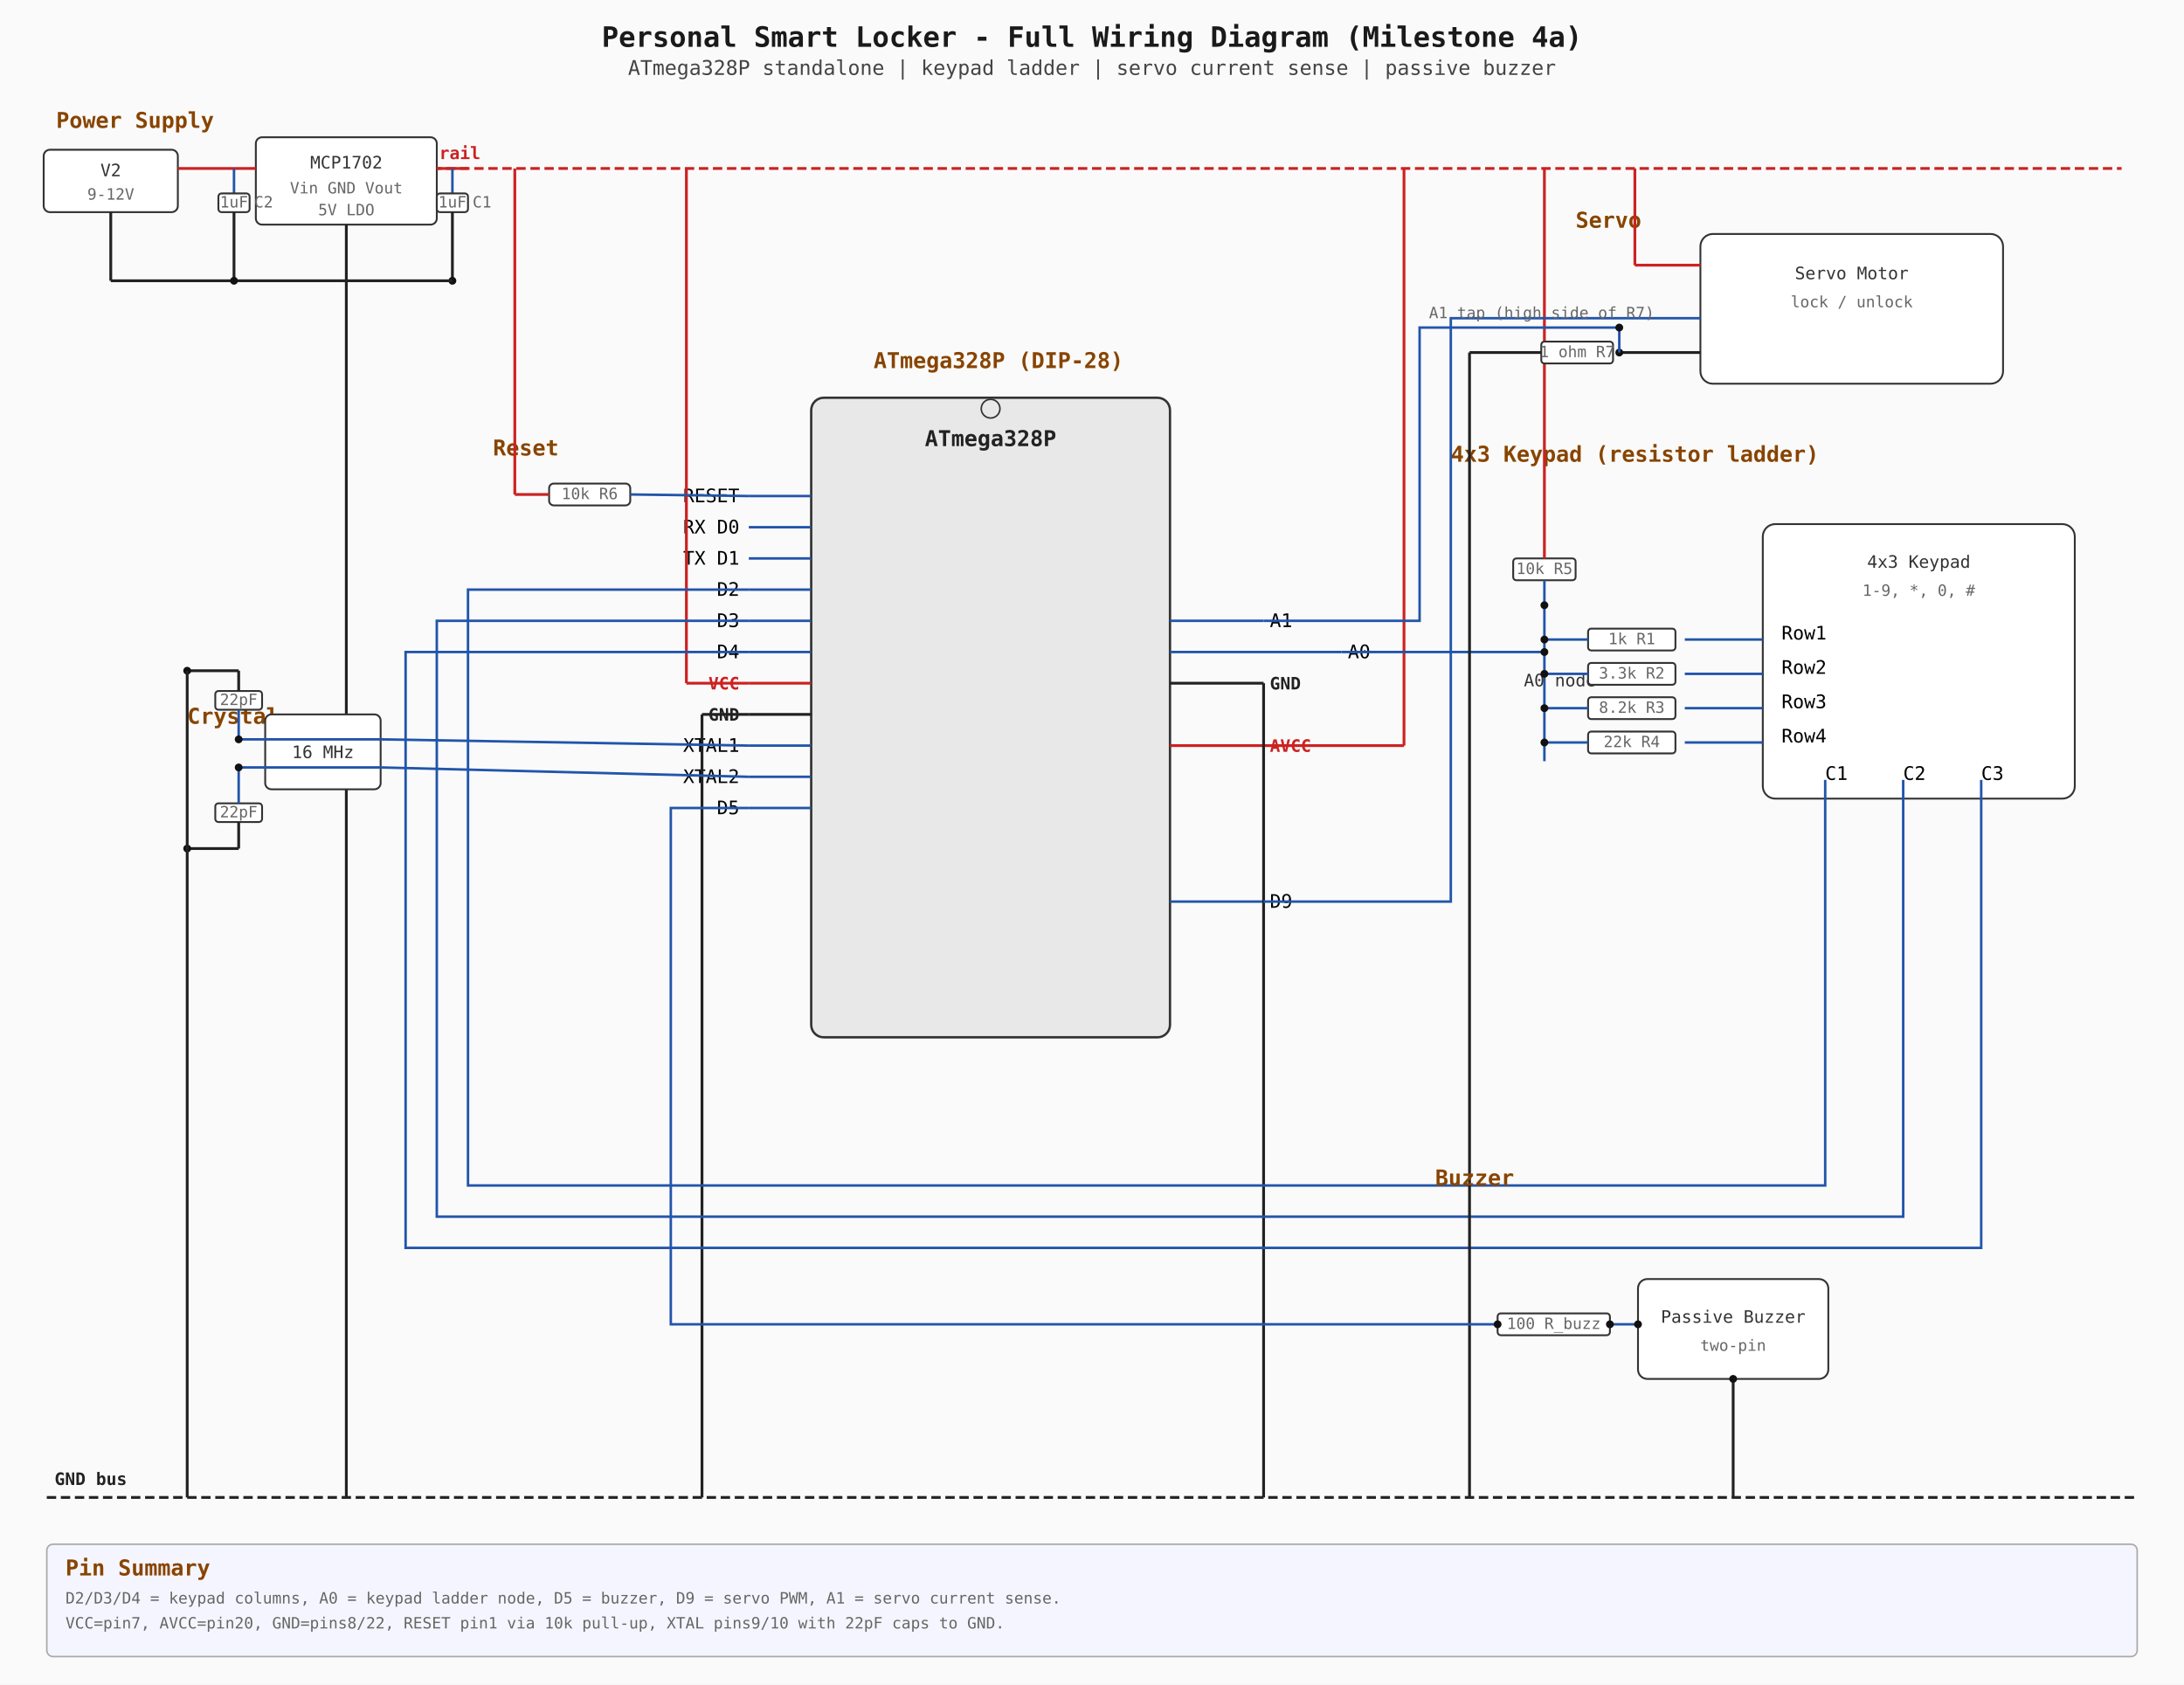
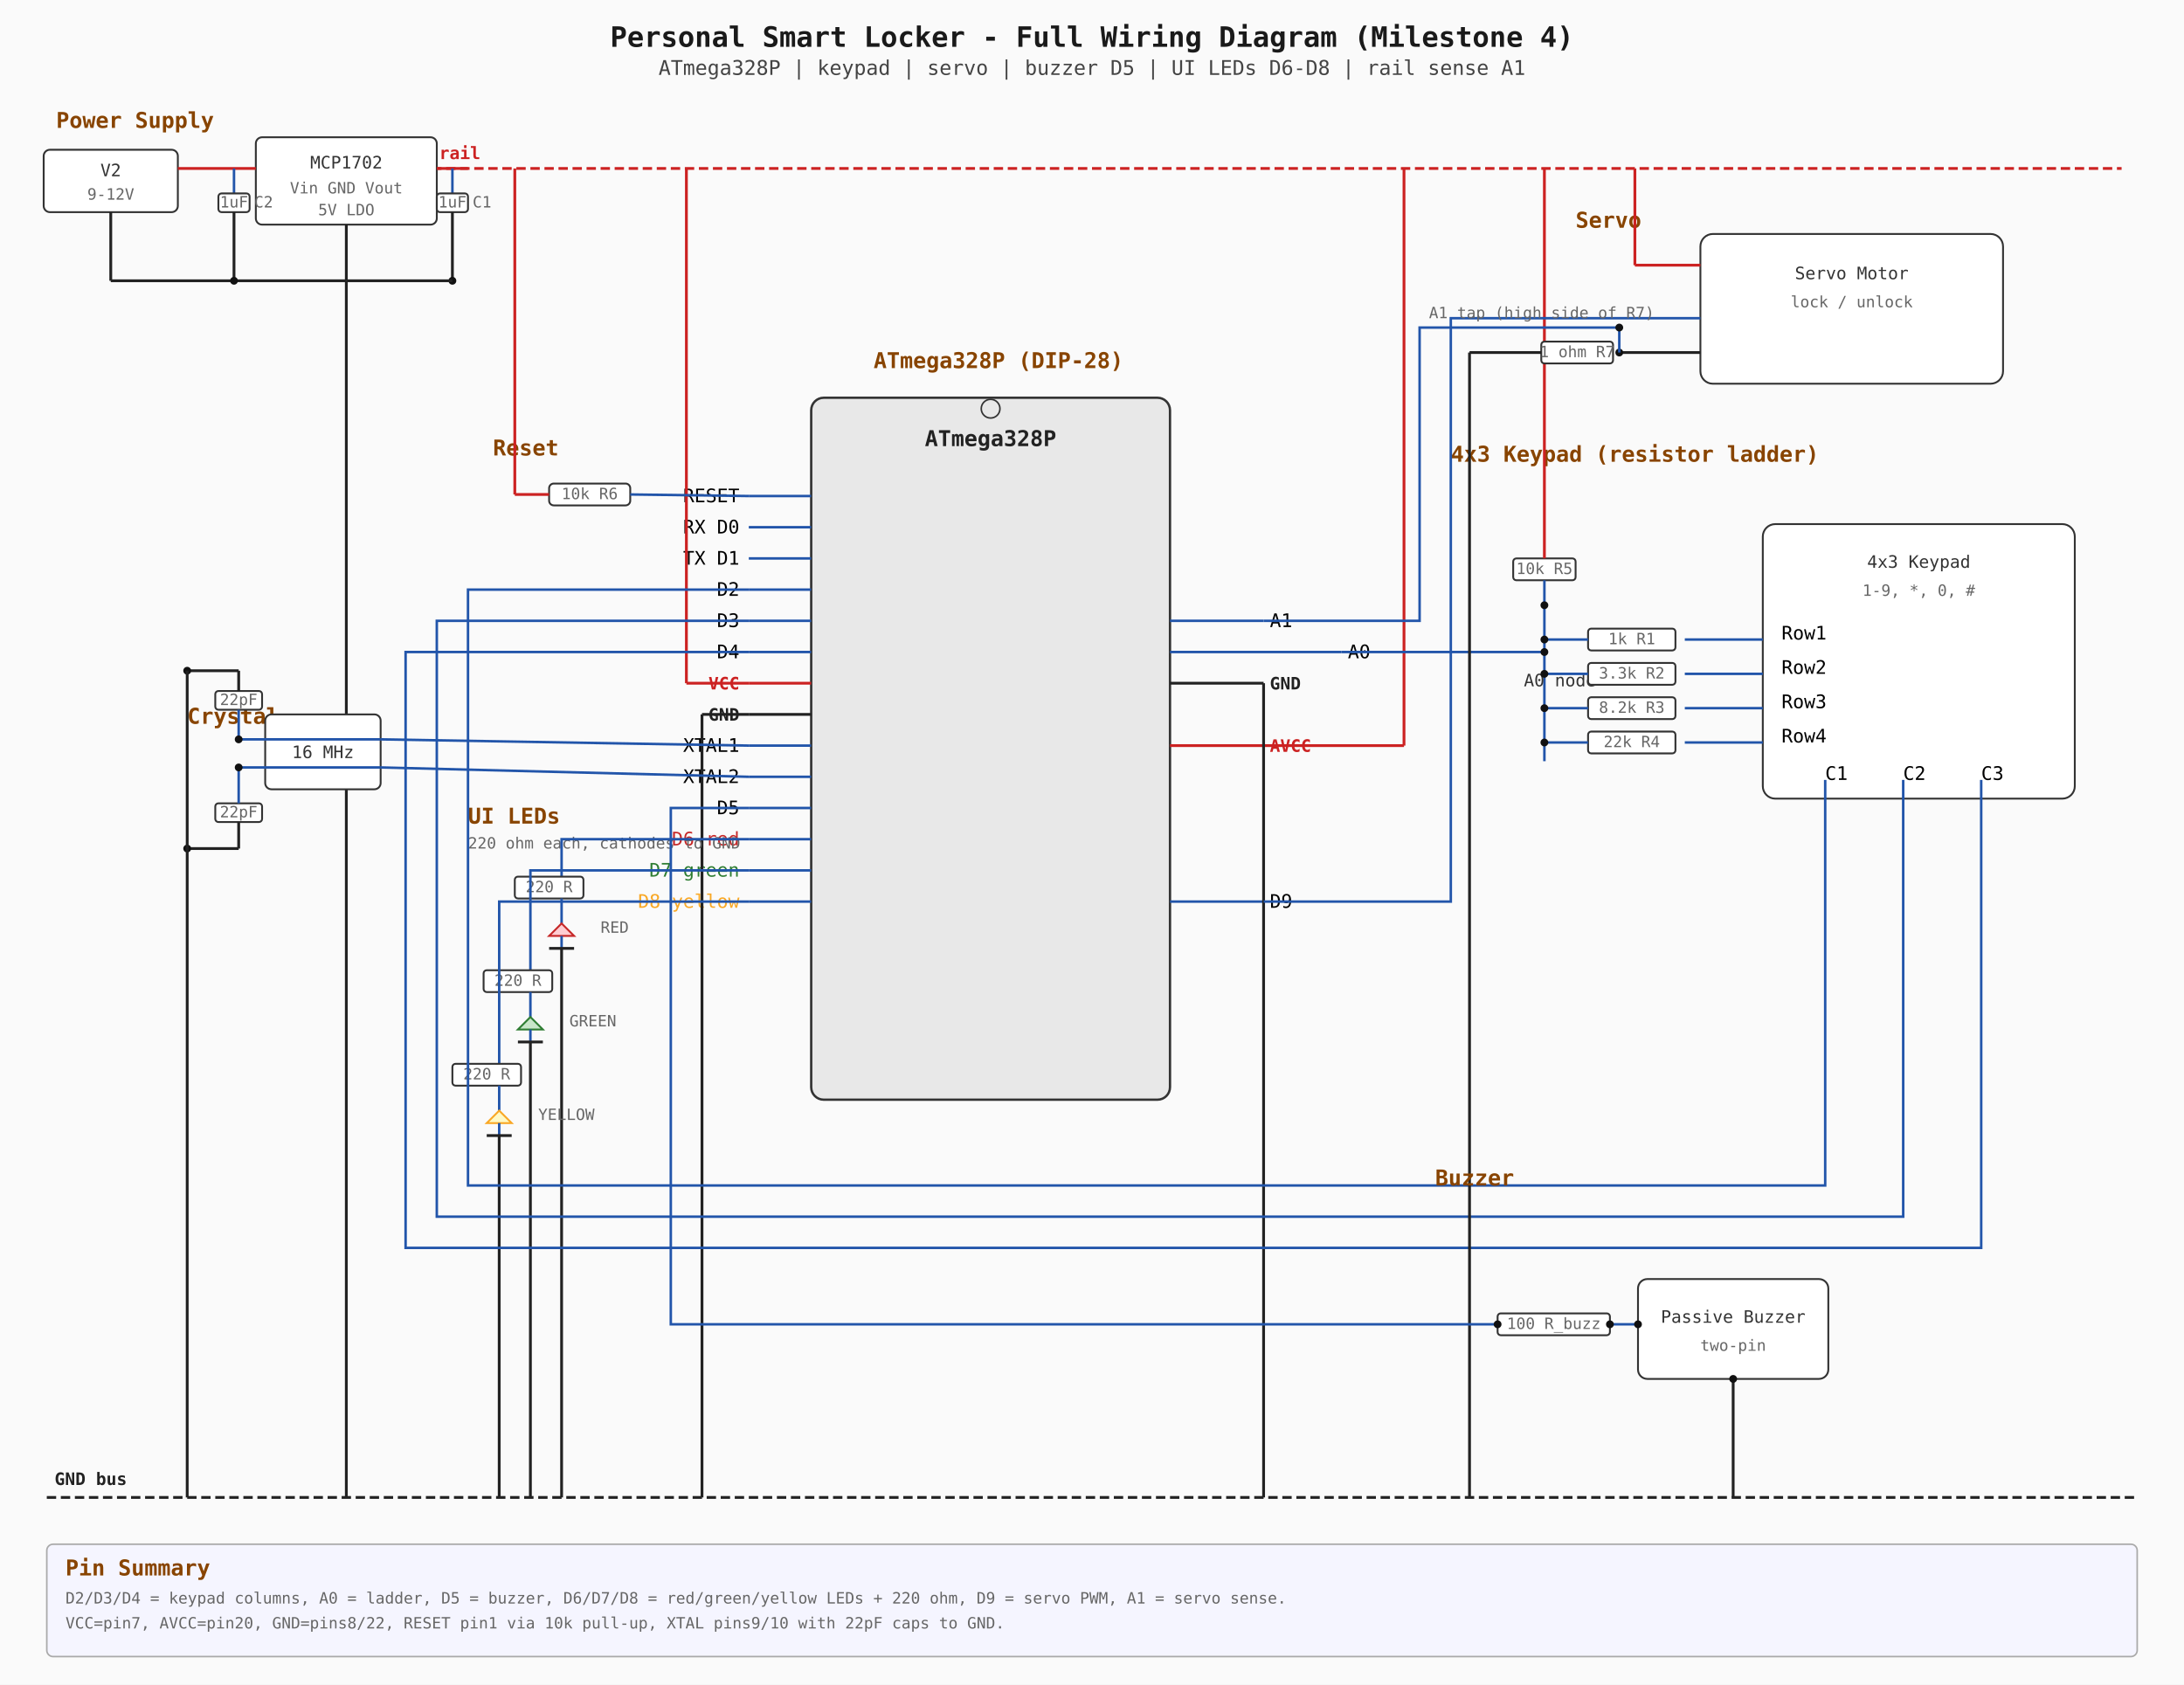
<svg xmlns="http://www.w3.org/2000/svg" viewBox="0 0 1400 1080" font-family="Consolas, monospace" font-size="12">
  <style>
    .title { font-size:18px; font-weight:bold; fill:#1a1a1a; }
    .subtitle { font-size:13px; fill:#444; }
    .chip { fill:#e8e8e8; stroke:#333; stroke-width:1.5; }
    .chip-label { font-size:14px; font-weight:bold; fill:#222; text-anchor:middle; }
    .pin-left { text-anchor:end; }
    .pin-right { text-anchor:start; }
    .wire-pwr { stroke:#cc2222; stroke-width:1.8; fill:none; }
    .wire-gnd { stroke:#222; stroke-width:1.8; fill:none; }
    .wire-sig { stroke:#2255aa; stroke-width:1.6; fill:none; }
    .comp { fill:#fff; stroke:#333; stroke-width:1.2; }
    .comp-label { font-size:11px; fill:#333; text-anchor:middle; }
    .comp-val { font-size:10px; fill:#666; text-anchor:middle; }
    .section-label { font-size:14px; font-weight:bold; fill:#884400; }
    .pwr-label { font-size:11px; fill:#cc2222; font-weight:bold; }
    .gnd-label { font-size:11px; fill:#222; font-weight:bold; }
    .note { font-size:10px; fill:#666; }
    .node { fill:#2255aa; }
    .junction { fill:#111; }
  </style>
  <rect width="1400" height="1080" fill="#fafafa" />
-   <text x="700" y="30" class="title" text-anchor="middle">Personal Smart Locker - Full Wiring Diagram (Milestone 4a)</text>
-   <text x="700" y="48" class="subtitle" text-anchor="middle">ATmega328P standalone | keypad ladder | servo current sense | passive buzzer</text>
+   <text x="700" y="30" class="title" text-anchor="middle">Personal Smart Locker - Full Wiring Diagram (Milestone 4)</text>
+   <text x="700" y="48" class="subtitle" text-anchor="middle">ATmega328P | keypad | servo | buzzer D5 | UI LEDs D6-D8 | rail sense A1</text>
  <line x1="250" y1="108" x2="1360" y2="108" class="wire-pwr" stroke-dasharray="6,3" />
  <text x="255" y="102" class="pwr-label">+5V rail</text>
  <line x1="30" y1="960" x2="1370" y2="960" class="wire-gnd" stroke-dasharray="6,3" />
  <text x="35" y="952" class="gnd-label">GND bus</text>
  <text x="36" y="82" class="section-label">Power Supply</text>
  <rect x="28" y="96" width="86" height="40" class="comp" rx="4" />
  <text x="71" y="113" class="comp-label">V2</text>
  <text x="71" y="128" class="comp-val">9-12V</text>
  <rect x="164" y="88" width="116" height="56" class="comp" rx="4" fill="#e0ffe0" />
  <text x="222" y="108" class="comp-label">MCP1702</text>
  <text x="222" y="124" class="comp-val">Vin   GND   Vout</text>
  <text x="222" y="138" class="comp-val">5V LDO</text>
  <line x1="114" y1="108" x2="164" y2="108" class="wire-pwr" />
  <line x1="71" y1="136" x2="71" y2="180" class="wire-gnd" />
  <line x1="71" y1="180" x2="222" y2="180" class="wire-gnd" />
  <line x1="222" y1="144" x2="222" y2="180" class="wire-gnd" />
  <line x1="222" y1="180" x2="222" y2="960" class="wire-gnd" />
  <line x1="150" y1="108" x2="150" y2="124" class="wire-sig" />
  <rect x="140" y="124" width="20" height="12" class="comp" rx="2" />
  <text x="150" y="133" class="comp-val" font-size="8">1uF</text>
  <text x="169" y="133" class="comp-val">C2</text>
  <line x1="150" y1="136" x2="150" y2="180" class="wire-gnd" />
  <circle cx="150" cy="180" r="2.5" class="junction" />
  <line x1="280" y1="108" x2="300" y2="108" class="wire-pwr" />
  <line x1="290" y1="108" x2="290" y2="124" class="wire-sig" />
  <rect x="280" y="124" width="20" height="12" class="comp" rx="2" />
  <text x="290" y="133" class="comp-val" font-size="8">1uF</text>
  <text x="309" y="133" class="comp-val">C1</text>
  <line x1="290" y1="136" x2="290" y2="180" class="wire-gnd" />
  <circle cx="290" cy="180" r="2.5" class="junction" />
  <line x1="290" y1="180" x2="222" y2="180" class="wire-gnd" />
  <line x1="300" y1="108" x2="300" y2="108" class="wire-pwr" />
  <text x="560" y="236" class="section-label">ATmega328P (DIP-28)</text>
-   <rect x="520" y="255" width="230" height="410" class="chip" rx="8" />
+   <rect x="520" y="255" width="230" height="450" class="chip" rx="8" />
  <text x="635" y="286" class="chip-label">ATmega328P</text>
  <circle cx="635" cy="262" r="6" fill="none" stroke="#333" />
  <line x1="480" y1="318" x2="520" y2="318" class="wire-sig" />
  <text x="474" y="322" class="pin-left">RESET</text>
  <line x1="480" y1="338" x2="520" y2="338" class="wire-sig" />
  <text x="474" y="342" class="pin-left">RX D0</text>
  <line x1="480" y1="358" x2="520" y2="358" class="wire-sig" />
  <text x="474" y="362" class="pin-left">TX D1</text>
  <line x1="480" y1="378" x2="520" y2="378" class="wire-sig" />
  <text x="474" y="382" class="pin-left">D2</text>
  <line x1="480" y1="398" x2="520" y2="398" class="wire-sig" />
  <text x="474" y="402" class="pin-left">D3</text>
  <line x1="480" y1="418" x2="520" y2="418" class="wire-sig" />
  <text x="474" y="422" class="pin-left">D4</text>
  <line x1="480" y1="438" x2="520" y2="438" class="wire-pwr" />
  <text x="474" y="442" class="pin-left pwr-label">VCC</text>
  <line x1="480" y1="458" x2="520" y2="458" class="wire-gnd" />
  <text x="474" y="462" class="pin-left gnd-label">GND</text>
  <line x1="480" y1="478" x2="520" y2="478" class="wire-sig" />
  <text x="474" y="482" class="pin-left">XTAL1</text>
  <line x1="480" y1="498" x2="520" y2="498" class="wire-sig" />
  <text x="474" y="502" class="pin-left">XTAL2</text>
  <line x1="480" y1="518" x2="520" y2="518" class="wire-sig" />
  <text x="474" y="522" class="pin-left">D5</text>
+   <line x1="480" y1="538" x2="520" y2="538" class="wire-sig" />
+   <text x="474" y="542" class="pin-left" fill="#c62828">D6 red</text>
+   <line x1="480" y1="558" x2="520" y2="558" class="wire-sig" />
+   <text x="474" y="562" class="pin-left" fill="#2e7d32">D7 green</text>
+   <line x1="480" y1="578" x2="520" y2="578" class="wire-sig" />
+   <text x="474" y="582" class="pin-left" fill="#f9a825">D8 yellow</text>
  <line x1="750" y1="398" x2="810" y2="398" class="wire-sig" />
  <text x="814" y="402" class="pin-right">A1</text>
  <line x1="750" y1="418" x2="860" y2="418" class="wire-sig" />
  <text x="864" y="422" class="pin-right">A0</text>
  <line x1="750" y1="438" x2="810" y2="438" class="wire-gnd" />
  <text x="814" y="442" class="pin-right gnd-label">GND</text>
  <line x1="750" y1="478" x2="810" y2="478" class="wire-pwr" />
  <text x="814" y="482" class="pin-right pwr-label">AVCC</text>
  <line x1="750" y1="578" x2="810" y2="578" class="wire-sig" />
  <text x="814" y="582" class="pin-right">D9</text>
  <line x1="440" y1="108" x2="440" y2="438" class="wire-pwr" />
  <line x1="440" y1="438" x2="480" y2="438" class="wire-pwr" />
  <line x1="900" y1="108" x2="900" y2="478" class="wire-pwr" />
  <line x1="810" y1="478" x2="900" y2="478" class="wire-pwr" />
  <line x1="450" y1="458" x2="480" y2="458" class="wire-gnd" />
  <line x1="450" y1="458" x2="450" y2="960" class="wire-gnd" />
  <line x1="810" y1="438" x2="810" y2="960" class="wire-gnd" />
  <text x="316" y="292" class="section-label">Reset</text>
  <rect x="352" y="310" width="52" height="14" class="comp" rx="3" />
  <text x="378" y="320" class="comp-val">10k R6</text>
  <line x1="404" y1="317" x2="480" y2="318" class="wire-sig" />
  <line x1="352" y1="317" x2="330" y2="317" class="wire-pwr" />
  <line x1="330" y1="317" x2="330" y2="108" class="wire-pwr" />
  <text x="120" y="464" class="section-label">Crystal</text>
  <rect x="170" y="458" width="74" height="48" class="comp" rx="4" fill="#ffffdd" />
  <text x="207" y="486" class="comp-label">16 MHz</text>
  <line x1="244" y1="474" x2="480" y2="478" class="wire-sig" />
  <line x1="244" y1="492" x2="480" y2="498" class="wire-sig" />
  <line x1="153" y1="474" x2="244" y2="474" class="wire-sig" />
  <line x1="153" y1="492" x2="244" y2="492" class="wire-sig" />
  <rect x="138" y="443" width="30" height="12" class="comp" rx="2" />
  <text x="153" y="452" class="comp-val" font-size="8">22pF</text>
  <line x1="153" y1="455" x2="153" y2="474" class="wire-sig" />
  <circle cx="153" cy="474" r="2.5" class="junction" />
  <line x1="153" y1="443" x2="153" y2="430" class="wire-gnd" />
  <line x1="153" y1="430" x2="120" y2="430" class="wire-gnd" />
  <circle cx="120" cy="430" r="2.5" class="junction" />
  <rect x="138" y="515" width="30" height="12" class="comp" rx="2" />
  <text x="153" y="524" class="comp-val" font-size="8">22pF</text>
  <line x1="153" y1="515" x2="153" y2="492" class="wire-sig" />
  <circle cx="153" cy="492" r="2.5" class="junction" />
  <line x1="153" y1="527" x2="153" y2="544" class="wire-gnd" />
  <line x1="153" y1="544" x2="120" y2="544" class="wire-gnd" />
  <circle cx="120" cy="544" r="2.5" class="junction" />
  <line x1="120" y1="430" x2="120" y2="960" class="wire-gnd" />
+   <text x="300" y="528" class="section-label">UI LEDs</text>
+   <text x="300" y="544" class="note" font-size="9">220 ohm each, cathodes to GND</text>
+   <path d="M 480 538 L 360 538 L 360 568" class="wire-sig" />
+   <rect x="330" y="562" width="44" height="14" class="comp" rx="2" />
+   <text x="352" y="572" class="comp-val" font-size="9">220 R</text>
+   <line x1="360" y1="576" x2="360" y2="592" class="wire-sig" />
+   <path d="M 360 592 L 352 600 L 368 600 Z" fill="#ffcdd2" stroke="#c62828" stroke-width="1.2" />
+   <line x1="360" y1="600" x2="360" y2="608" class="wire-sig" />
+   <line x1="352" y1="608" x2="368" y2="608" class="wire-gnd" />
+   <line x1="360" y1="608" x2="360" y2="960" class="wire-gnd" />
+   <text x="385" y="598" class="note" font-size="9">RED</text>
+   <path d="M 480 558 L 340 558 L 340 628" class="wire-sig" />
+   <rect x="310" y="622" width="44" height="14" class="comp" rx="2" />
+   <text x="332" y="632" class="comp-val" font-size="9">220 R</text>
+   <line x1="340" y1="636" x2="340" y2="652" class="wire-sig" />
+   <path d="M 340 652 L 332 660 L 348 660 Z" fill="#c8e6c9" stroke="#2e7d32" stroke-width="1.2" />
+   <line x1="340" y1="660" x2="340" y2="668" class="wire-sig" />
+   <line x1="332" y1="668" x2="348" y2="668" class="wire-gnd" />
+   <line x1="340" y1="668" x2="340" y2="960" class="wire-gnd" />
+   <text x="365" y="658" class="note" font-size="9">GREEN</text>
+   <path d="M 480 578 L 320 578 L 320 688" class="wire-sig" />
+   <rect x="290" y="682" width="44" height="14" class="comp" rx="2" />
+   <text x="312" y="692" class="comp-val" font-size="9">220 R</text>
+   <line x1="320" y1="696" x2="320" y2="712" class="wire-sig" />
+   <path d="M 320 712 L 312 720 L 328 720 Z" fill="#fff9c4" stroke="#f9a825" stroke-width="1.2" />
+   <line x1="320" y1="720" x2="320" y2="728" class="wire-sig" />
+   <line x1="312" y1="728" x2="328" y2="728" class="wire-gnd" />
+   <line x1="320" y1="728" x2="320" y2="960" class="wire-gnd" />
+   <text x="345" y="718" class="note" font-size="9">YELLOW</text>
  <text x="930" y="296" class="section-label">4x3 Keypad (resistor ladder)</text>
  <rect x="1130" y="336" width="200" height="176" class="comp" rx="8" fill="#f0f0ff" />
  <text x="1230" y="364" class="comp-label">4x3 Keypad</text>
  <text x="1230" y="382" class="comp-val">1-9, *, 0, #</text>
  <text x="1142" y="410" class="pin-right">Row1</text>
  <text x="1142" y="432" class="pin-right">Row2</text>
  <text x="1142" y="454" class="pin-right">Row3</text>
  <text x="1142" y="476" class="pin-right">Row4</text>
  <text x="1170" y="500" class="pin-right">C1</text>
  <text x="1220" y="500" class="pin-right">C2</text>
  <text x="1270" y="500" class="pin-right">C3</text>
  <line x1="990" y1="388" x2="990" y2="488" class="wire-sig" stroke-width="4" />
  <text x="1000" y="440" class="comp-label" fill="#2255aa">A0 node</text>
  <rect x="970" y="358" width="40" height="14" class="comp" rx="2" />
  <text x="990" y="368" class="comp-val">10k R5</text>
  <line x1="990" y1="372" x2="990" y2="388" class="wire-sig" />
  <circle cx="990" cy="388" r="2.5" class="junction" />
  <line x1="990" y1="358" x2="990" y2="108" class="wire-pwr" />
  <line x1="860" y1="418" x2="990" y2="418" class="wire-sig" />
  <circle cx="990" cy="418" r="2.5" class="junction" />
  <line x1="1130" y1="410" x2="1080" y2="410" class="wire-sig" />
  <rect x="1018" y="403" width="56" height="14" class="comp" rx="2" />
  <text x="1046" y="413" class="comp-val">1k R1</text>
  <line x1="1018" y1="410" x2="990" y2="410" class="wire-sig" />
  <circle cx="990" cy="410" r="2.5" class="junction" />
  <line x1="1130" y1="432" x2="1080" y2="432" class="wire-sig" />
  <rect x="1018" y="425" width="56" height="14" class="comp" rx="2" />
  <text x="1046" y="435" class="comp-val">3.3k R2</text>
  <line x1="1018" y1="432" x2="990" y2="432" class="wire-sig" />
  <circle cx="990" cy="432" r="2.5" class="junction" />
  <line x1="1130" y1="454" x2="1080" y2="454" class="wire-sig" />
  <rect x="1018" y="447" width="56" height="14" class="comp" rx="2" />
  <text x="1046" y="457" class="comp-val">8.2k R3</text>
  <line x1="1018" y1="454" x2="990" y2="454" class="wire-sig" />
  <circle cx="990" cy="454" r="2.5" class="junction" />
  <line x1="1130" y1="476" x2="1080" y2="476" class="wire-sig" />
  <rect x="1018" y="469" width="56" height="14" class="comp" rx="2" />
  <text x="1046" y="479" class="comp-val">22k R4</text>
  <line x1="1018" y1="476" x2="990" y2="476" class="wire-sig" />
  <circle cx="990" cy="476" r="2.5" class="junction" />
  <path d="M 480 378 L 300 378 L 300 760 L 1170 760 L 1170 500" class="wire-sig" />
  <path d="M 480 398 L 280 398 L 280 780 L 1220 780 L 1220 500" class="wire-sig" />
  <path d="M 480 418 L 260 418 L 260 800 L 1270 800 L 1270 500" class="wire-sig" />
  <text x="1010" y="146" class="section-label">Servo</text>
  <rect x="1090" y="150" width="194" height="96" class="comp" rx="8" fill="#fff0f0" />
  <text x="1187" y="179" class="comp-label">Servo Motor</text>
  <text x="1187" y="197" class="comp-val">lock / unlock</text>
  <line x1="1090" y1="170" x2="1048" y2="170" class="wire-pwr" />
  <line x1="1048" y1="170" x2="1048" y2="108" class="wire-pwr" />
  <path d="M 810 578 L 930 578 L 930 204 L 1090 204" class="wire-sig" />
  <line x1="1090" y1="226" x2="1038" y2="226" class="wire-gnd" />
  <rect x="988" y="219" width="46" height="14" class="comp" rx="2" />
  <text x="1011" y="229" class="comp-val">1 ohm R7</text>
  <line x1="988" y1="226" x2="942" y2="226" class="wire-gnd" />
  <circle cx="1038" cy="226" r="2.5" class="junction" />
  <line x1="942" y1="226" x2="942" y2="960" class="wire-gnd" />
  <path d="M 810 398 L 910 398 L 910 210 L 1038 210 L 1038 226" class="wire-sig" />
  <circle cx="1038" cy="210" r="2.5" class="junction" />
  <text x="916" y="204" class="note">A1 tap (high side of R7)</text>
  <text x="920" y="760" class="section-label">Buzzer</text>
  <rect x="1050" y="820" width="122" height="64" class="comp" rx="6" fill="#fffff0" />
  <text x="1111" y="848" class="comp-label">Passive Buzzer</text>
  <text x="1111" y="866" class="comp-val">two-pin</text>
  <rect x="960" y="842" width="72" height="14" class="comp" rx="2" />
  <text x="996" y="852" class="comp-val">100 R_buzz</text>
  <path d="M 480 518 L 430 518 L 430 849 L 960 849" class="wire-sig" />
  <line x1="1032" y1="849" x2="1050" y2="849" class="wire-sig" />
  <circle cx="960" cy="849" r="2.5" class="junction" />
  <circle cx="1032" cy="849" r="2.5" class="junction" />
  <circle cx="1050" cy="849" r="2.5" class="junction" />
  <line x1="1111" y1="884" x2="1111" y2="960" class="wire-gnd" />
  <circle cx="1111" cy="884" r="2.5" class="junction" />
  <rect x="30" y="990" width="1340" height="72" fill="#f5f5ff" stroke="#aaa" rx="4" />
  <text x="42" y="1010" class="section-label" font-size="12">Pin Summary</text>
-   <text x="42" y="1028" class="note">D2/D3/D4 = keypad columns, A0 = keypad ladder node, D5 = buzzer, D9 = servo PWM, A1 = servo current sense.</text>
+   <text x="42" y="1028" class="note">D2/D3/D4 = keypad columns, A0 = ladder, D5 = buzzer, D6/D7/D8 = red/green/yellow LEDs + 220 ohm, D9 = servo PWM, A1 = servo sense.</text>
  <text x="42" y="1044" class="note">VCC=pin7, AVCC=pin20, GND=pins8/22, RESET pin1 via 10k pull-up, XTAL pins9/10 with 22pF caps to GND.</text>
</svg>
